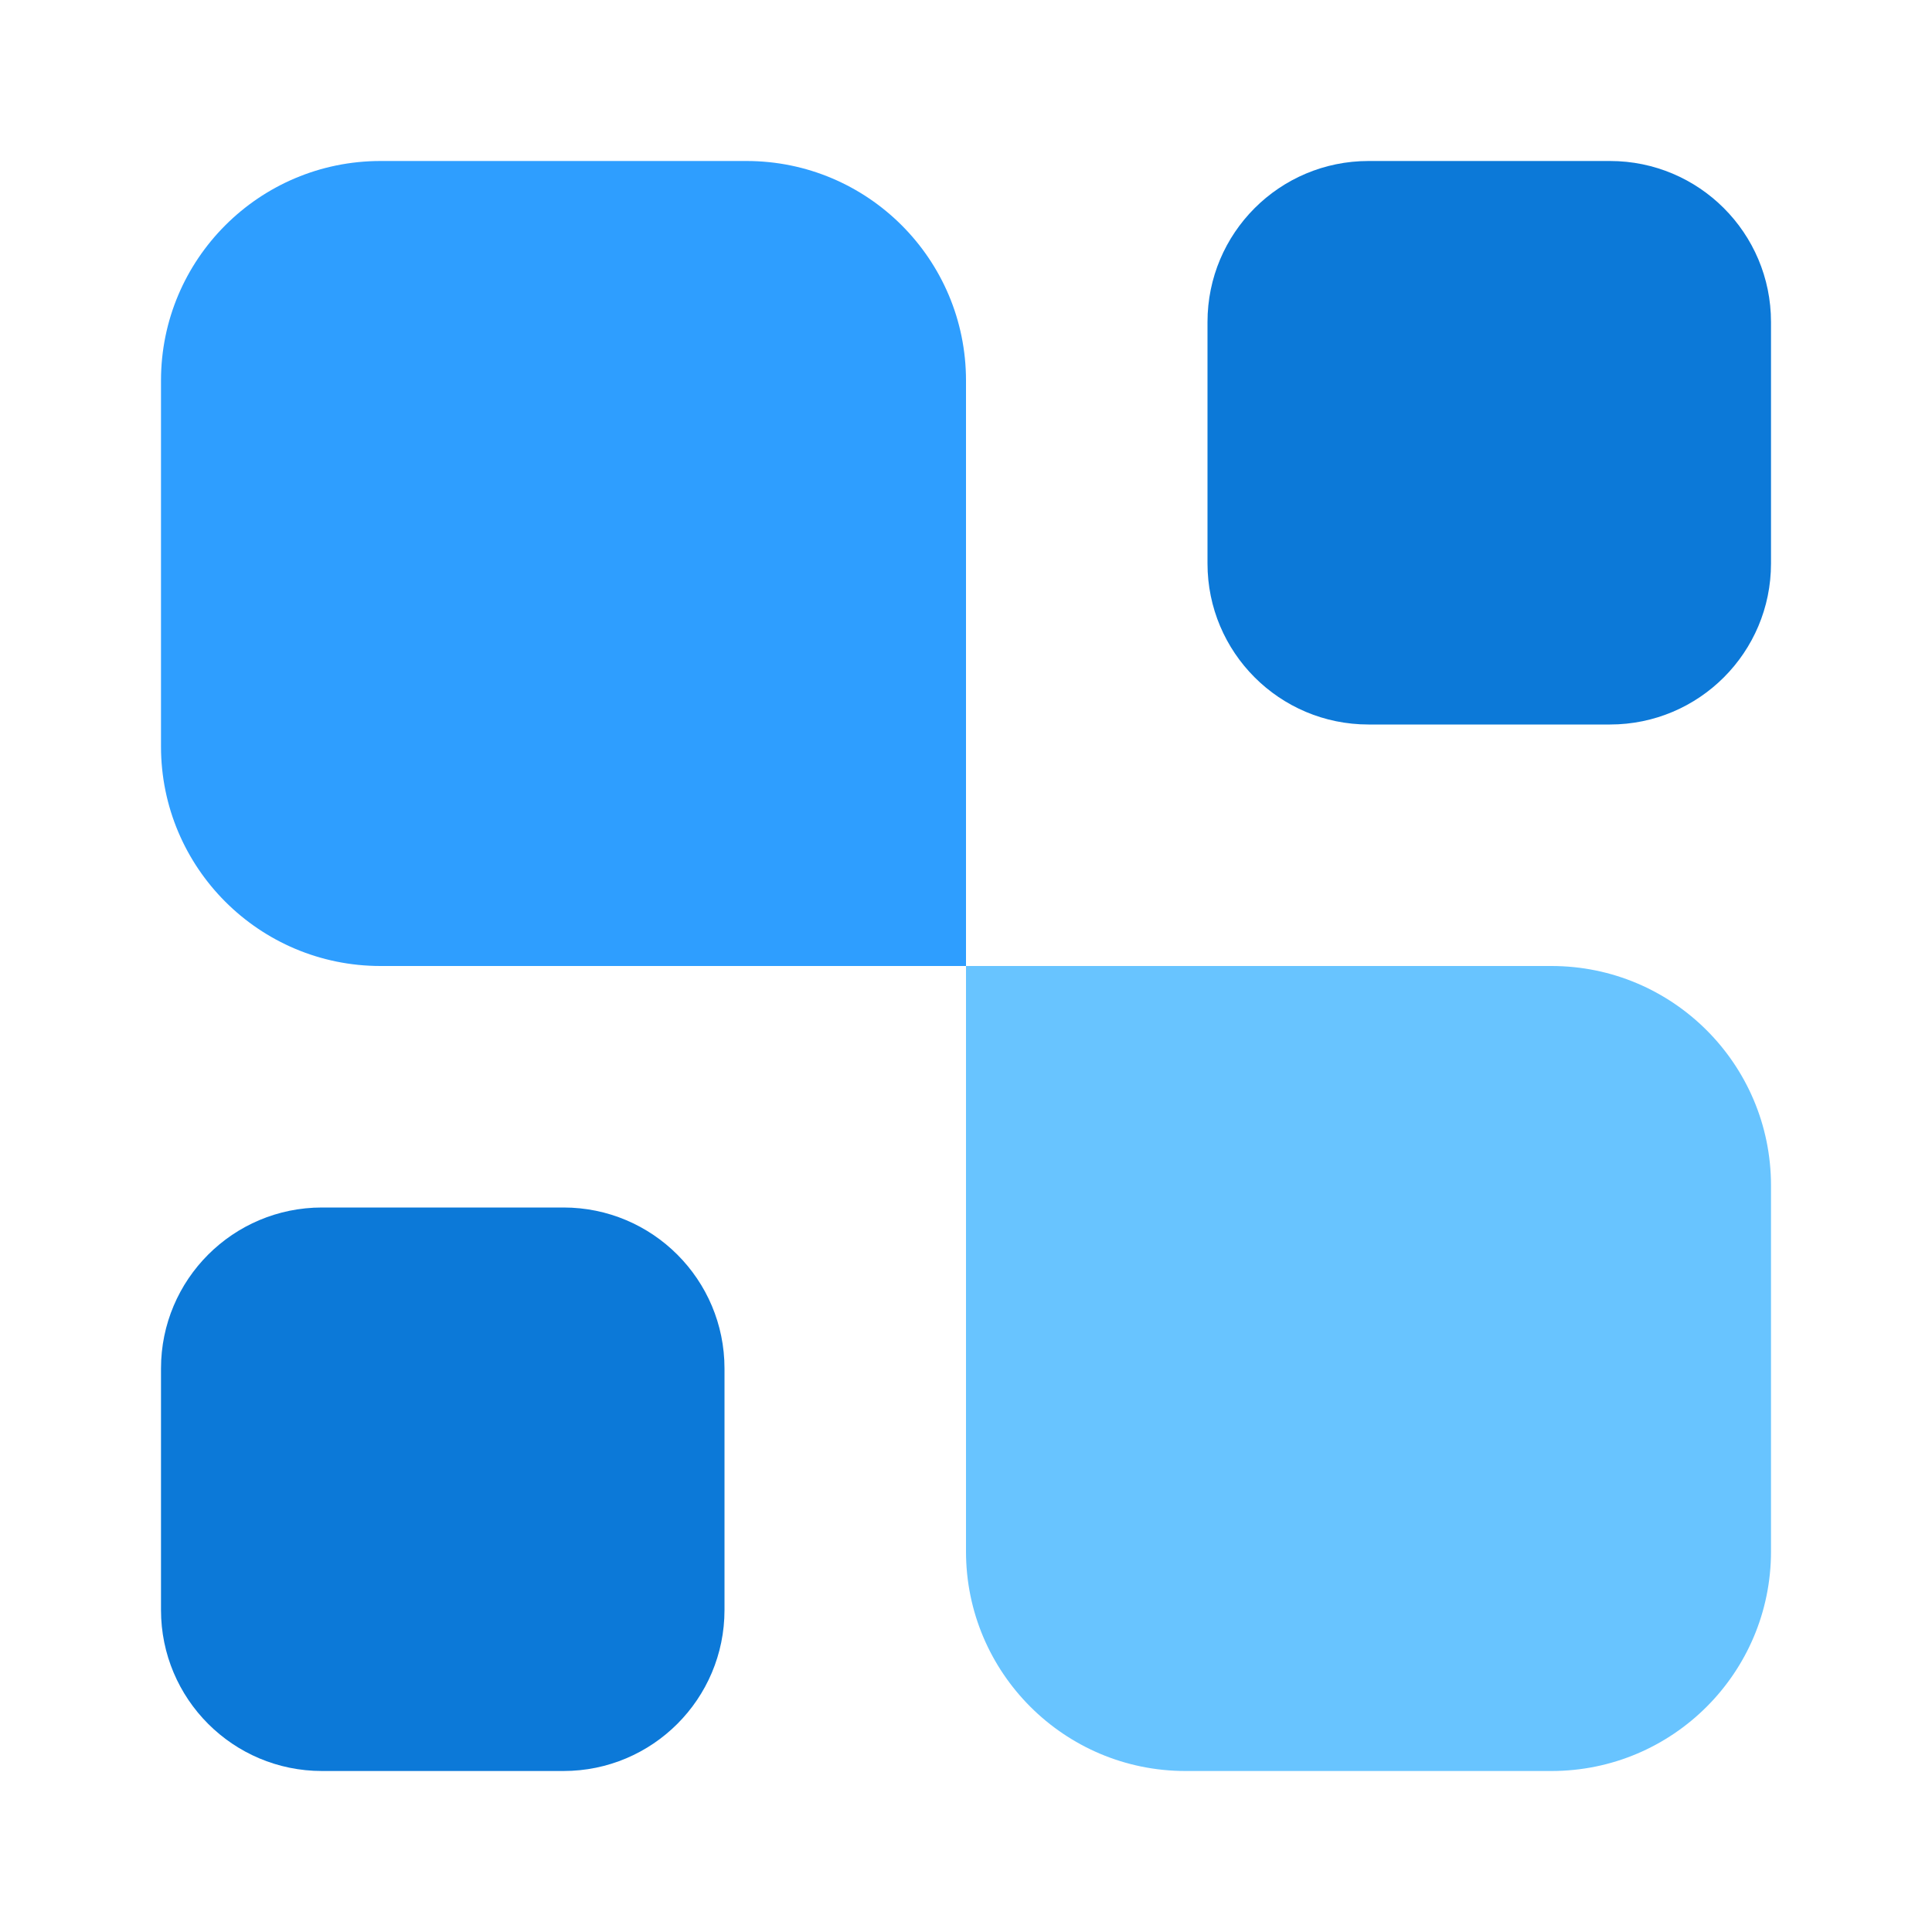
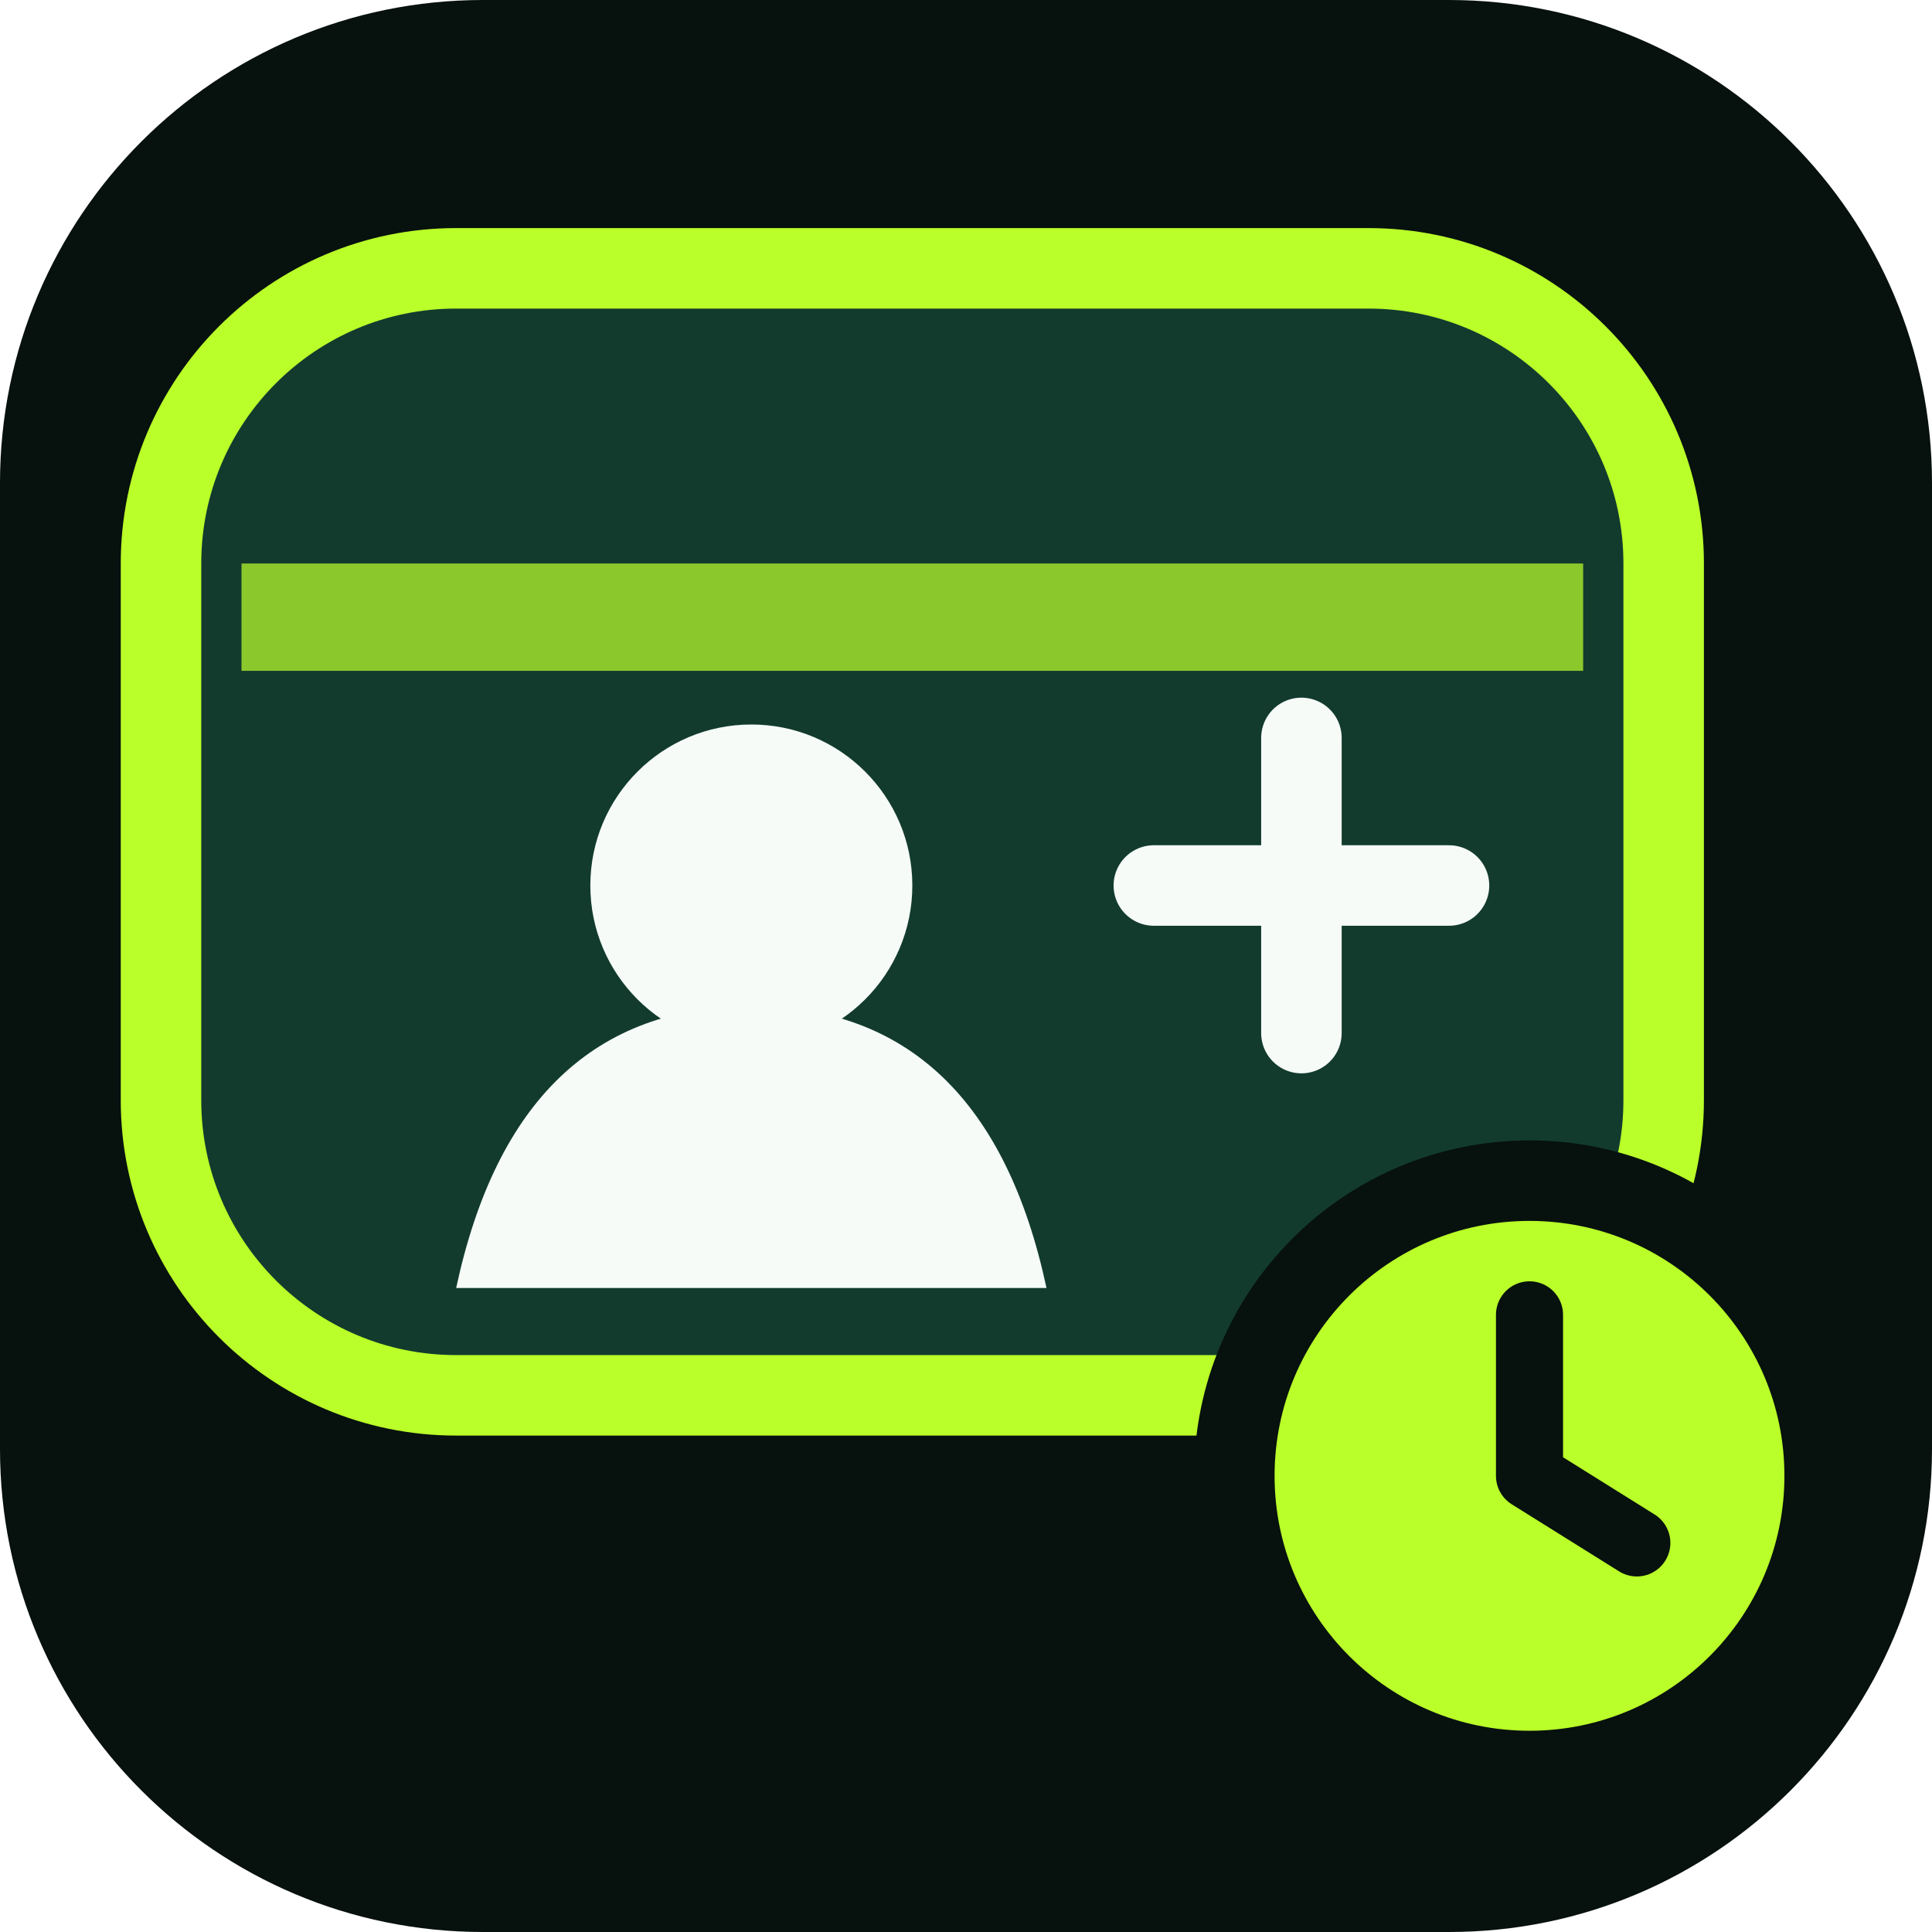
- <svg xmlns="http://www.w3.org/2000/svg" width="24" height="24" viewBox="0 0 24 24" fill="none">
-   <path d="M22 19.273C22 20.779 20.779 22 19.273 22H14.727C13.221 22 12 20.779 12 19.273V12H19.273C20.779 12 22 13.221 22 14.727V19.273Z" fill="#68C4FF" />
-   <path d="M20 2C21.105 2 22 2.895 22 4V7C22 8.105 21.105 9 20 9H17C15.895 9 15 8.105 15 7V4C15 2.895 15.895 2 17 2H20Z" fill="#0C79D8" />
-   <path d="M7 15C8.105 15 9 15.895 9 17V20C9 21.105 8.105 22 7 22H4C2.895 22 2 21.105 2 20V17C2 15.895 2.895 15 4 15H7Z" fill="#0C79D8" />
-   <path d="M12 12H4.727C3.221 12 2 10.779 2 9.273V4.727C2 3.221 3.221 2 4.727 2H9.273C10.779 2 12 3.221 12 4.727V12Z" fill="#2E9EFF" />
+ <svg xmlns="http://www.w3.org/2000/svg" viewBox="0 0 72 72">
+   <rect width="72" height="72" rx="18" fill="#07110e" />
+   <rect x="6" y="10" width="56" height="42" rx="11" fill="#123b2e" stroke="#baff29" stroke-width="3" />
+   <path d="M9 23h50" stroke="#baff29" stroke-width="4" opacity=".72" />
+   <circle cx="28" cy="33" r="6" fill="#f6fbf8" />
+   <path d="M17 48c1.5-7 5.2-10.5 11-10.5S37.5 41 39 48" fill="#f6fbf8" />
+   <path d="M43 33h11M48.5 27.5v11" stroke="#f6fbf8" stroke-width="3" stroke-linecap="round" />
+   <circle cx="57" cy="55" r="11" fill="#baff29" stroke="#07110e" stroke-width="3" />
+   <path d="M57 49v6l4 2.5" fill="none" stroke="#07110e" stroke-width="2.5" stroke-linecap="round" stroke-linejoin="round" />
</svg>
